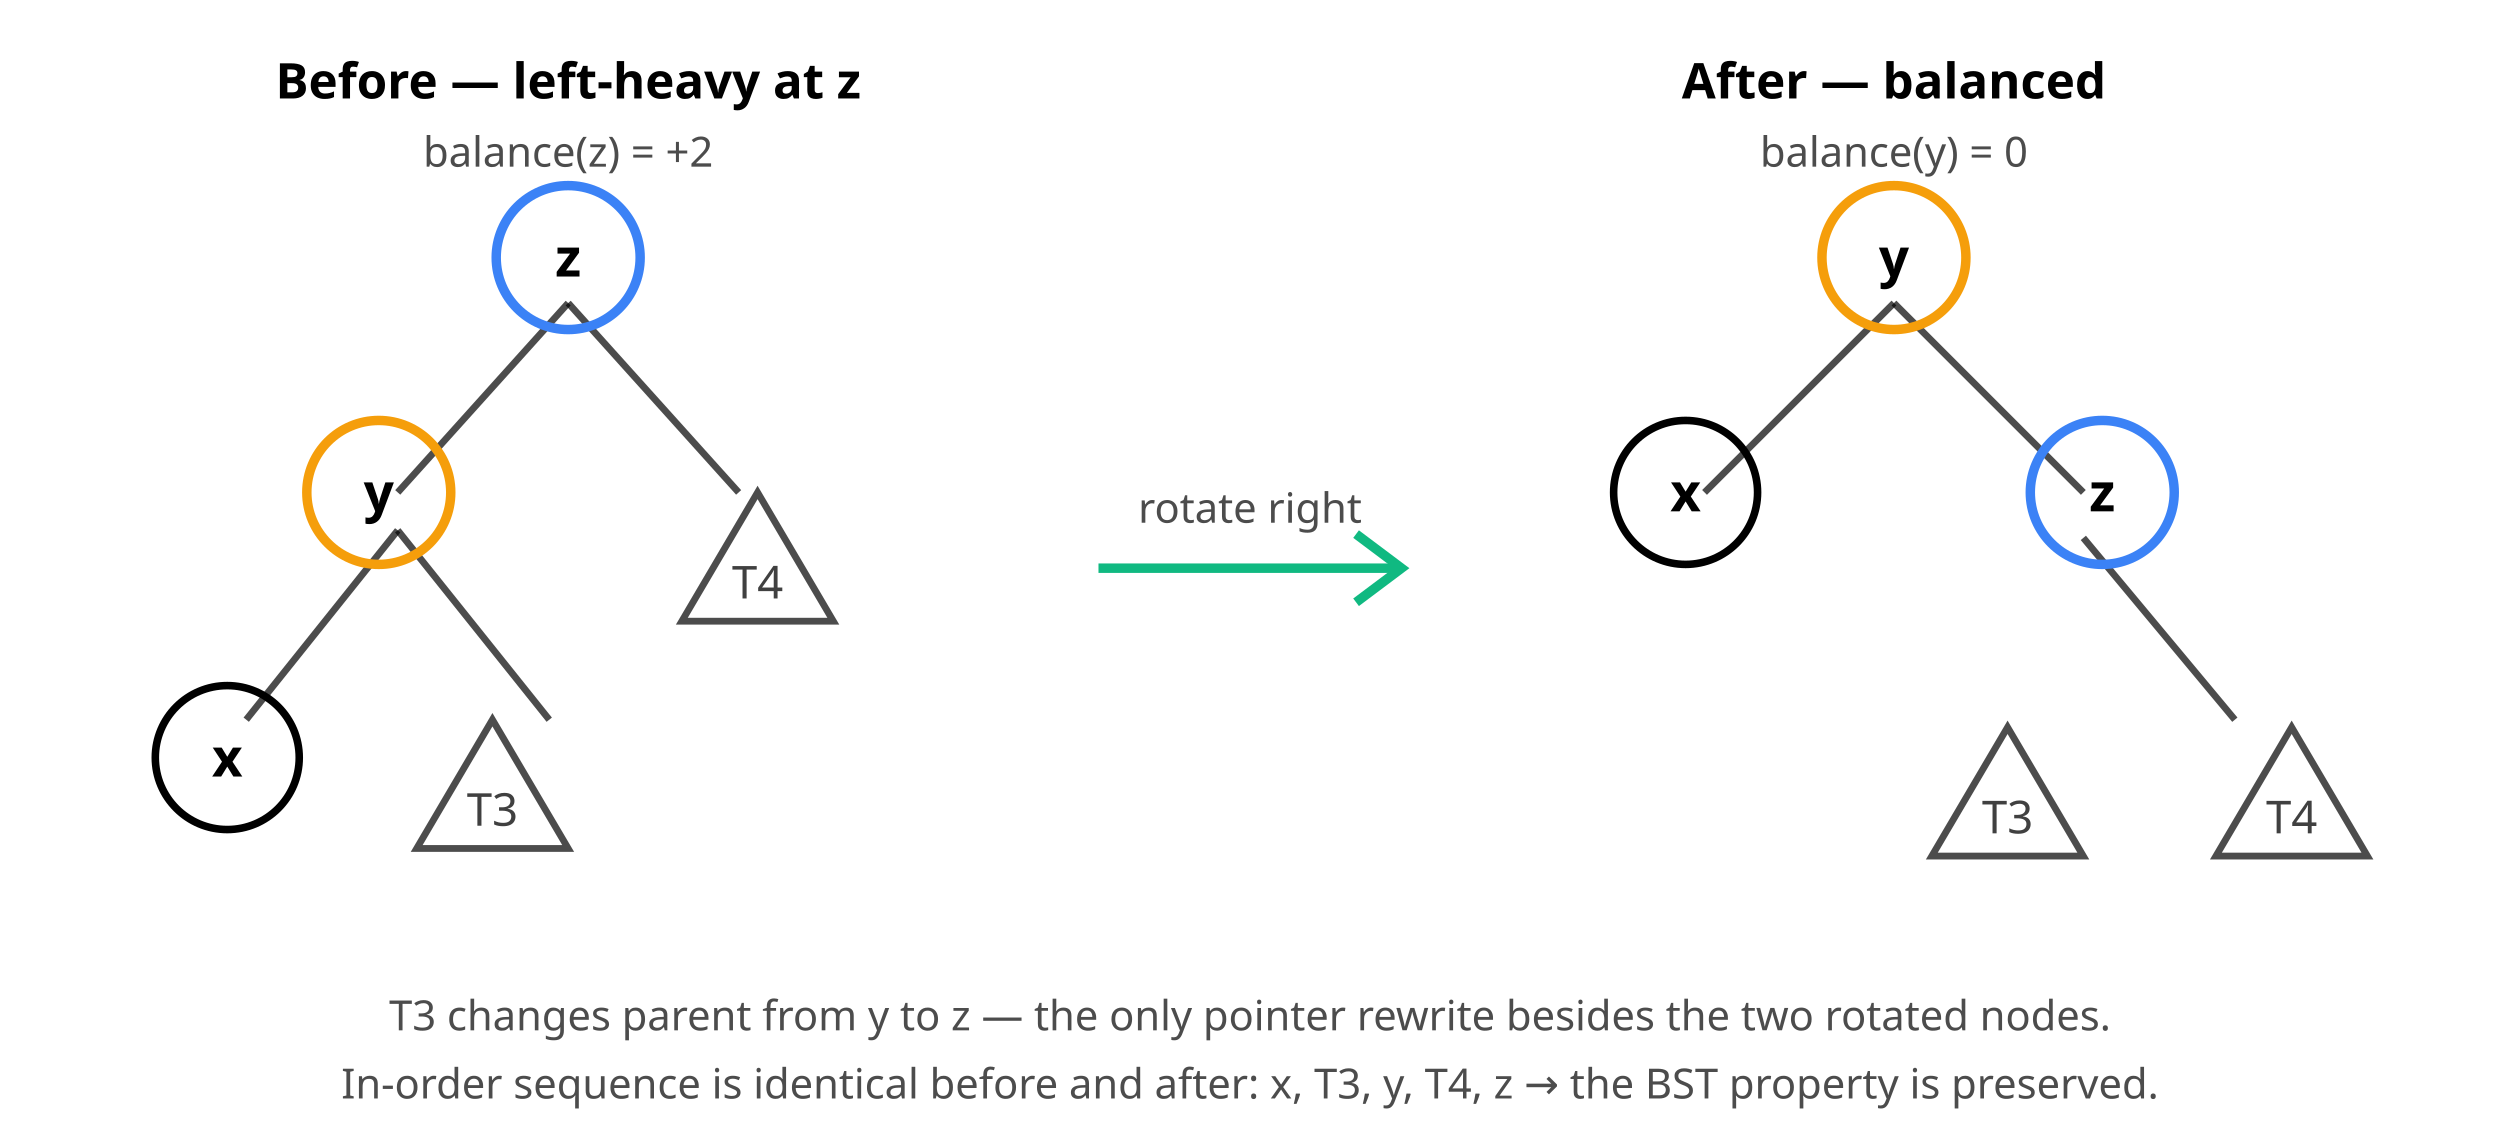
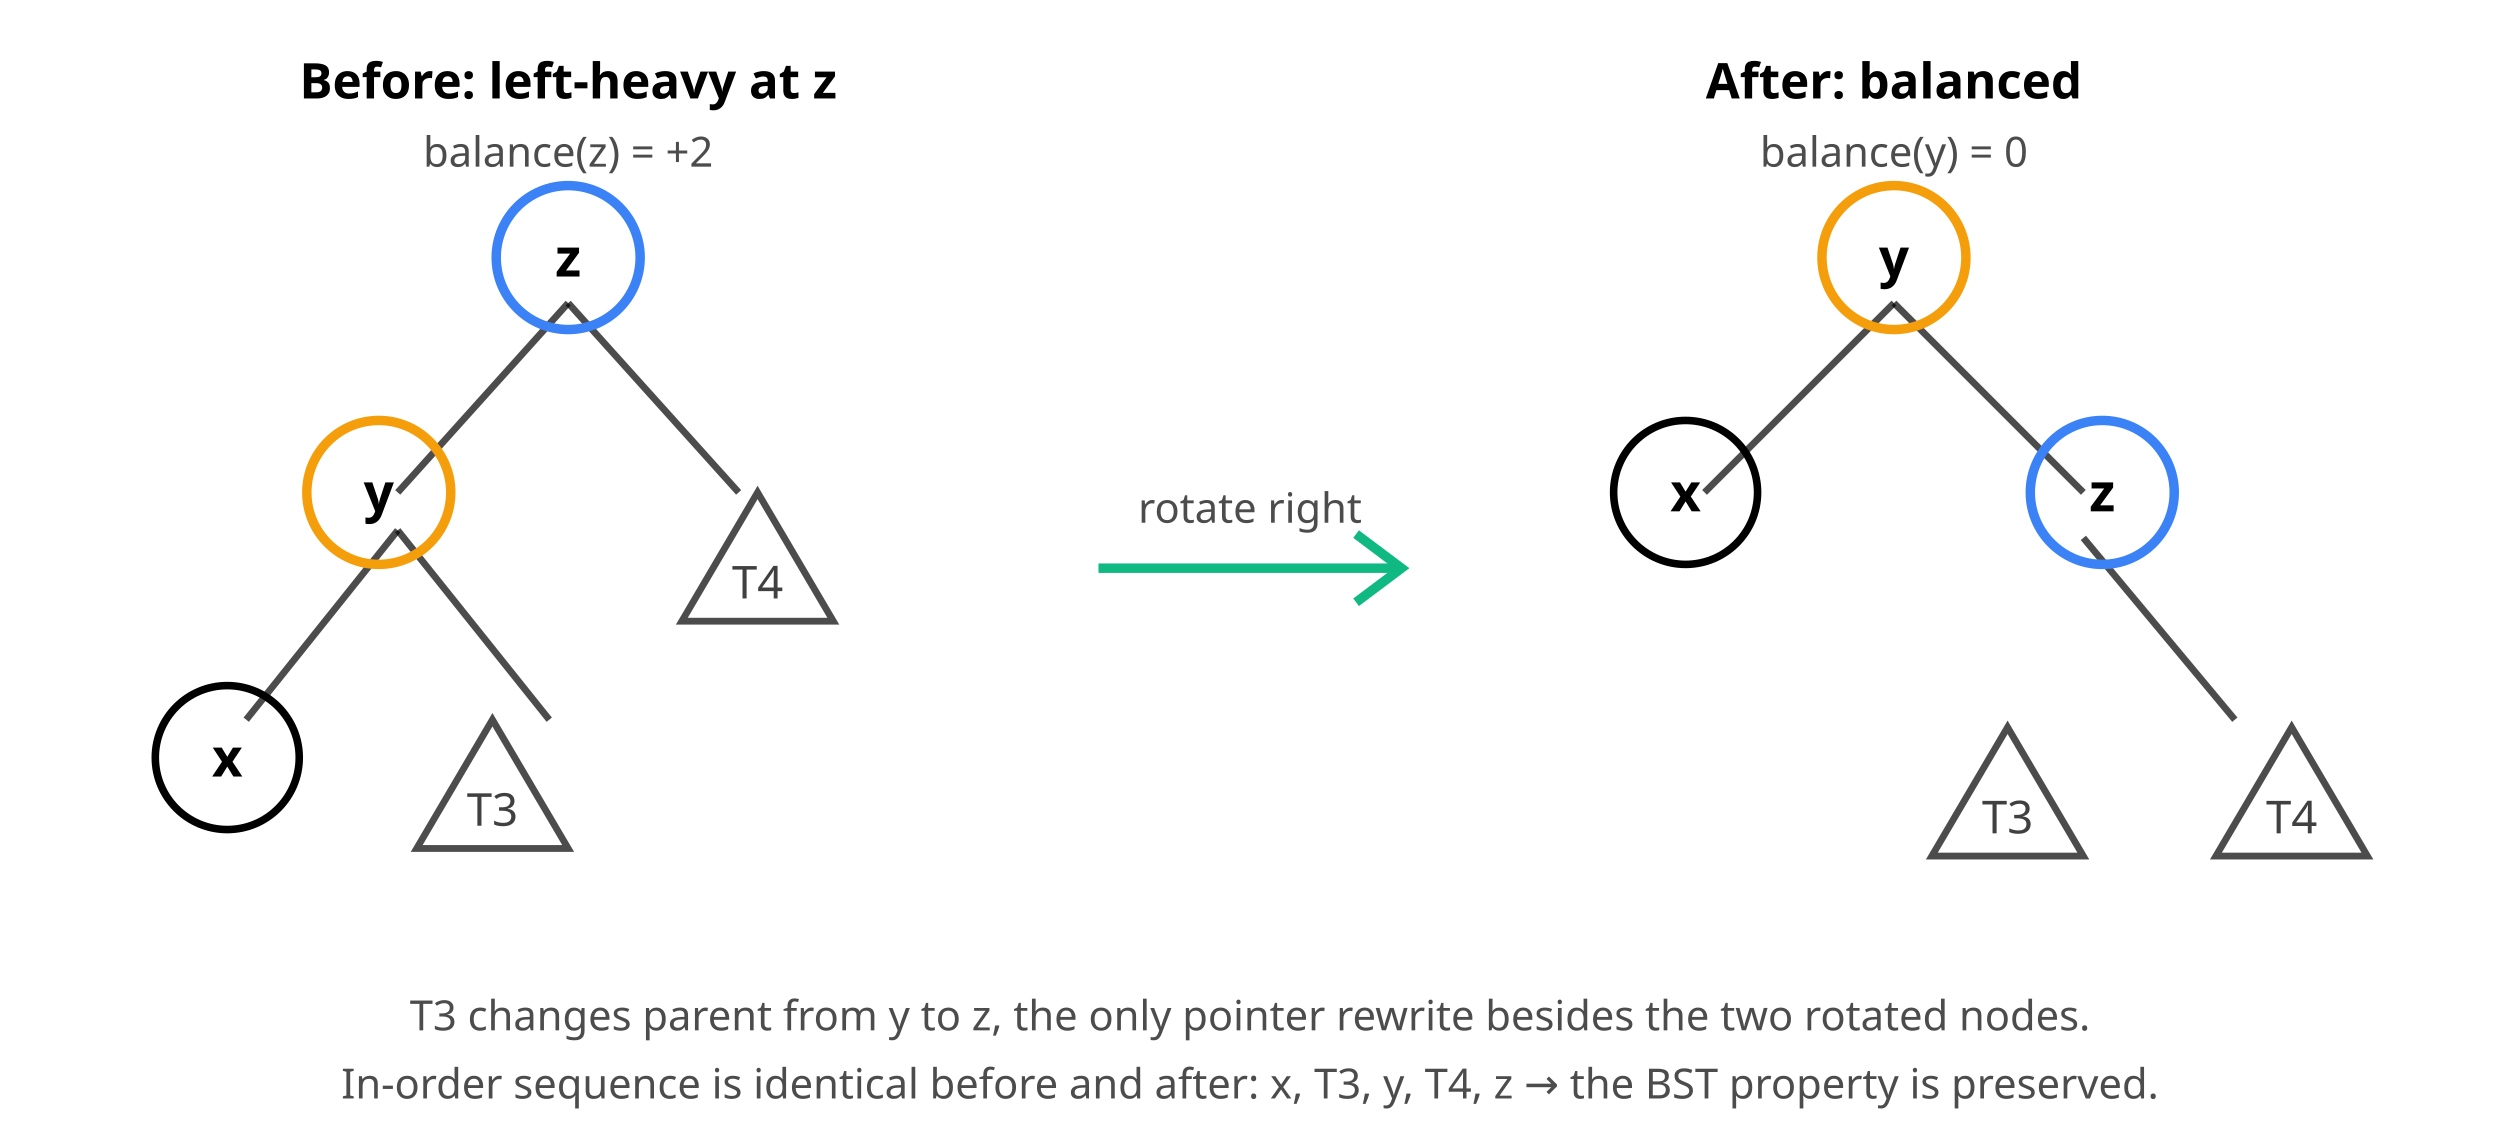
<svg xmlns="http://www.w3.org/2000/svg" viewBox="0 0 660 300" role="img" aria-label="AVL right rotation, before and after" style="max-width:100%;height:auto;color:inherit">
  <style>
    .n    { fill: none; stroke: currentColor; stroke-width: 2; }
    .piv  { fill: none; stroke: #f59e0b; stroke-width: 2.5; }
    .root { fill: none; stroke: #3b82f6; stroke-width: 2.5; }
    .e    { stroke: currentColor; stroke-width: 1.8; opacity: .7; }
    .t    { fill: currentColor; font: 600 14px system-ui, sans-serif; text-anchor: middle; }
    .sub  { fill: currentColor; font: 12px system-ui, sans-serif; text-anchor: middle; opacity: .75; }
    .cap  { fill: currentColor; font: 600 13px system-ui, sans-serif; text-anchor: middle; }
    .note { fill: currentColor; font: 11px system-ui, sans-serif; opacity: .7; text-anchor: middle; }
    .arw  { stroke: #10b981; stroke-width: 2.5; fill: none; }
  </style>
-   <text class="cap" x="150" y="26">Before — left-heavy at z</text>
+   <text class="cap" x="150" y="26">Before: left-heavy at z</text>
  <text class="note" x="150" y="44">balance(z) = +2</text>
  <line class="e" x1="150" y1="80" x2="105" y2="130" />
  <line class="e" x1="105" y1="140" x2="65" y2="190" />
  <line class="e" x1="105" y1="140" x2="145" y2="190" />
  <line class="e" x1="150" y1="80" x2="195" y2="130" />
  <circle class="root" cx="150" cy="68" r="19" />
  <text class="t" x="150" y="73">z</text>
  <circle class="piv" cx="100" cy="130" r="19" />
  <text class="t" x="100" y="135">y</text>
  <circle class="n" cx="60" cy="200" r="19" />
  <text class="t" x="60" y="205">x</text>
  <path class="e" d="M130,190 l20,34 l-40,0 Z" fill="none" />
  <text class="sub" x="130" y="218">T3</text>
  <path class="e" d="M200,130 l20,34 l-40,0 Z" fill="none" />
  <text class="sub" x="200" y="158">T4</text>
  <path class="arw" d="M290,150 L370,150" />
  <path class="arw" d="M358,141 L370,150 L358,159" />
  <text class="note" x="330" y="138" fill="#10b981">rotate right</text>
-   <text class="cap" x="500" y="26">After — balanced</text>
+   <text class="cap" x="500" y="26">After: balanced</text>
  <text class="note" x="500" y="44">balance(y) = 0</text>
  <line class="e" x1="500" y1="80" x2="450" y2="130" />
  <line class="e" x1="500" y1="80" x2="550" y2="130" />
  <line class="e" x1="550" y1="142" x2="590" y2="190" />
  <circle class="piv" cx="500" cy="68" r="19" />
  <text class="t" x="500" y="73">y</text>
  <circle class="n" cx="445" cy="130" r="19" />
  <text class="t" x="445" y="135">x</text>
  <circle class="root" cx="555" cy="130" r="19" />
  <text class="t" x="555" y="135">z</text>
  <path class="e" d="M530,192 l20,34 l-40,0 Z" fill="none" />
  <text class="sub" x="530" y="220">T3</text>
  <path class="e" d="M605,192 l20,34 l-40,0 Z" fill="none" />
  <text class="sub" x="605" y="220">T4</text>
-   <text class="note" x="330" y="272">T3 changes parent from y to z — the only pointer rewrite besides the two rotated nodes.</text>
+   <text class="note" x="330" y="272">T3 changes parent from y to z, the only pointer rewrite besides the two rotated nodes.</text>
  <text class="note" x="330" y="290">In-order sequence is identical before and after: x, T3, y, T4, z → the BST property is preserved.</text>
</svg>
